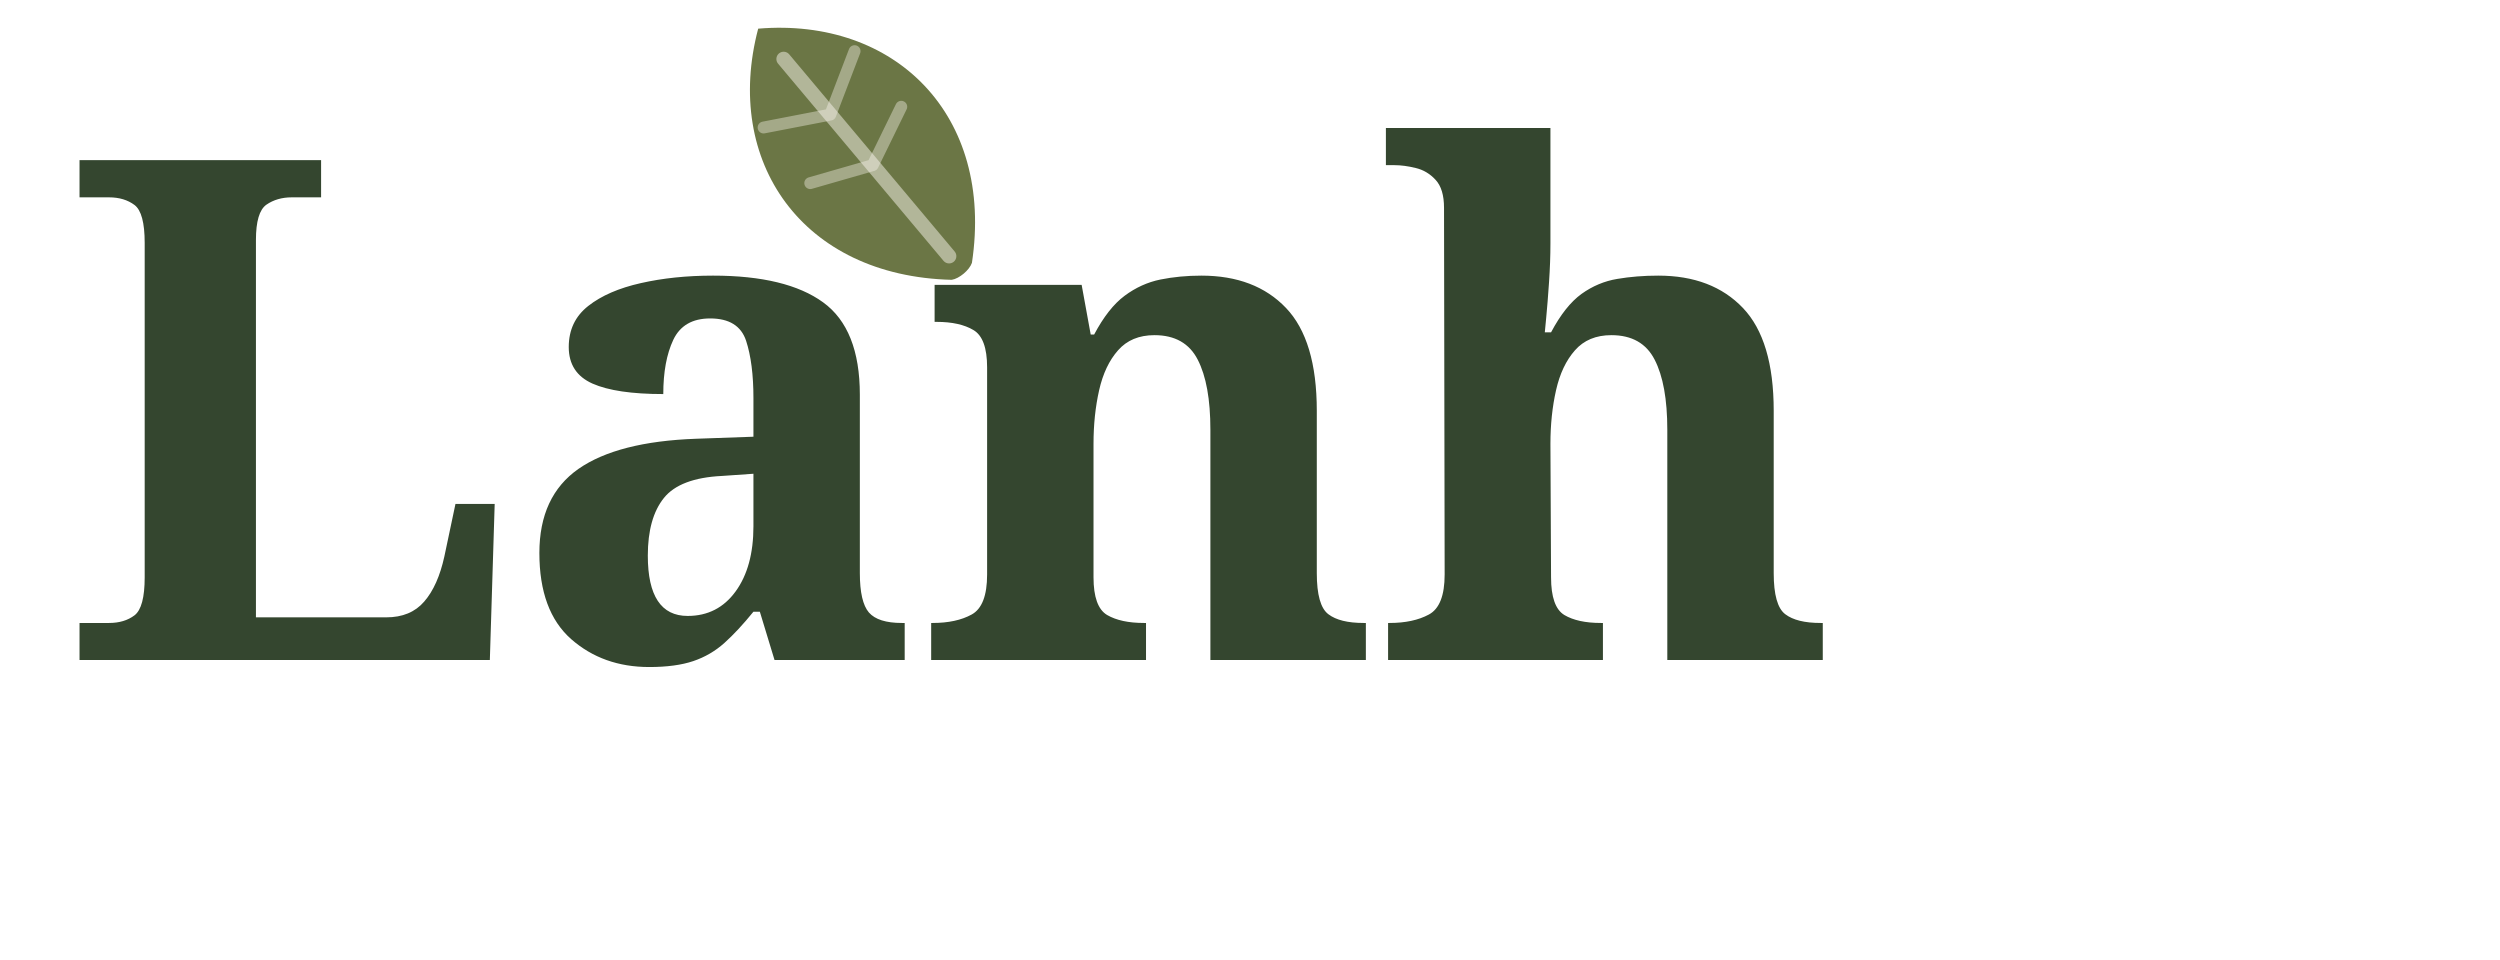
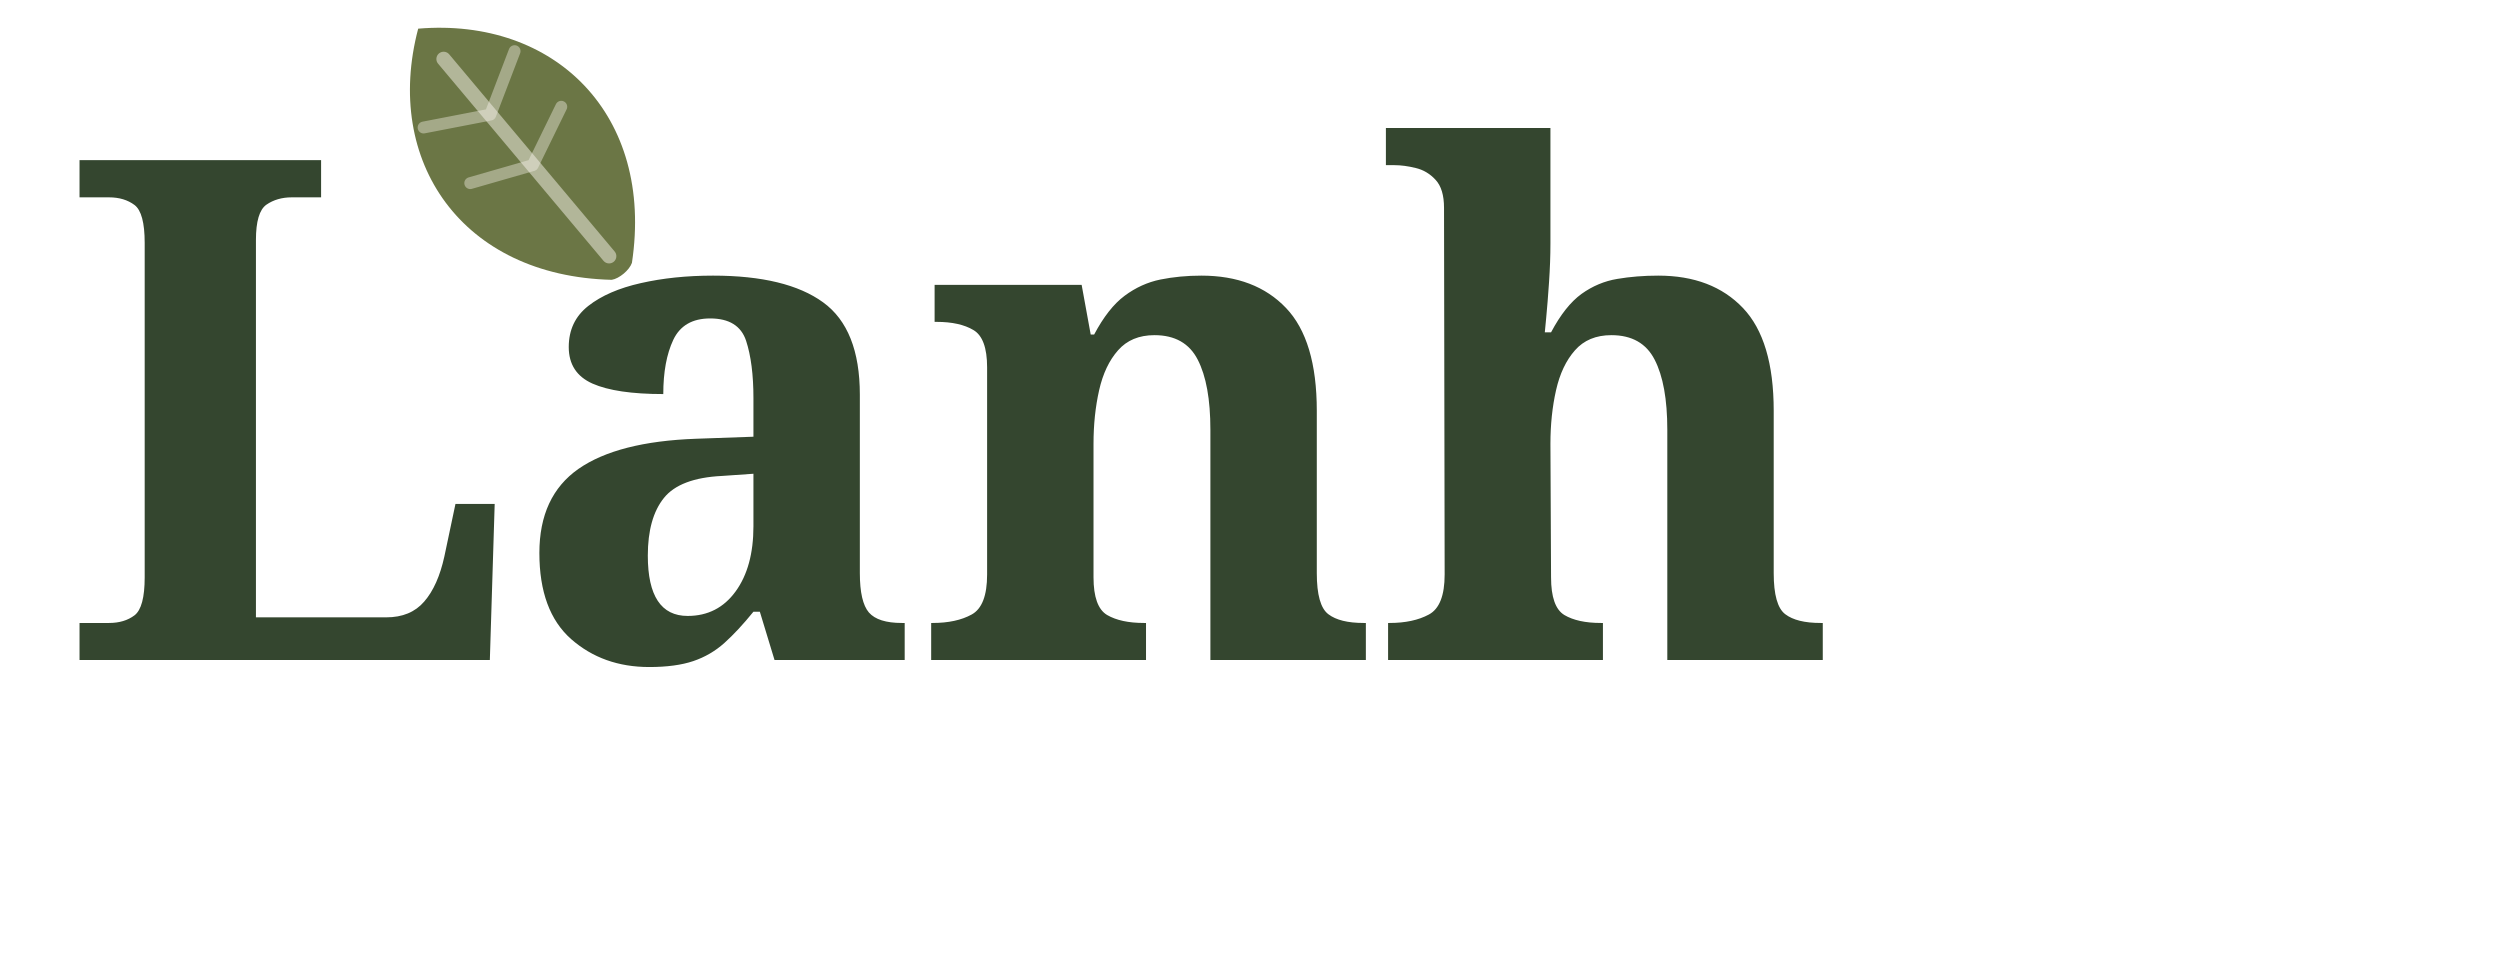
<svg xmlns="http://www.w3.org/2000/svg" viewBox="0 0 250 96" width="250" height="96" role="img" aria-label="Lành">
  <text x="6" y="66" font-family="Fraunces, Georgia, serif" font-weight="600" font-size="70" letter-spacing="-1" fill="#34462F">Lanh</text>
-   <g transform="translate(86,15) rotate(-40) scale(0.66) translate(-22,-27)">
+   <g transform="translate(52,15) rotate(-40) scale(0.66) translate(-22,-27)">
    <path d="M22 3 C39 15 41 36 24 51 C23 51.6 21 51.6 20 51 C3 36 5 15 22 3 Z" fill="#6B7645" />
    <path d="M22 9 C22 24 22 38 22 48" stroke="#FAF6EE" stroke-width="2.2" stroke-linecap="round" fill="none" opacity="0.5" />
    <path d="M22 20 L31 15 M22 30 L31 26 M22 20 L13 15 M22 30 L13 26" stroke="#FAF6EE" stroke-width="1.8" stroke-linecap="round" fill="none" opacity="0.4" />
  </g>
</svg>
